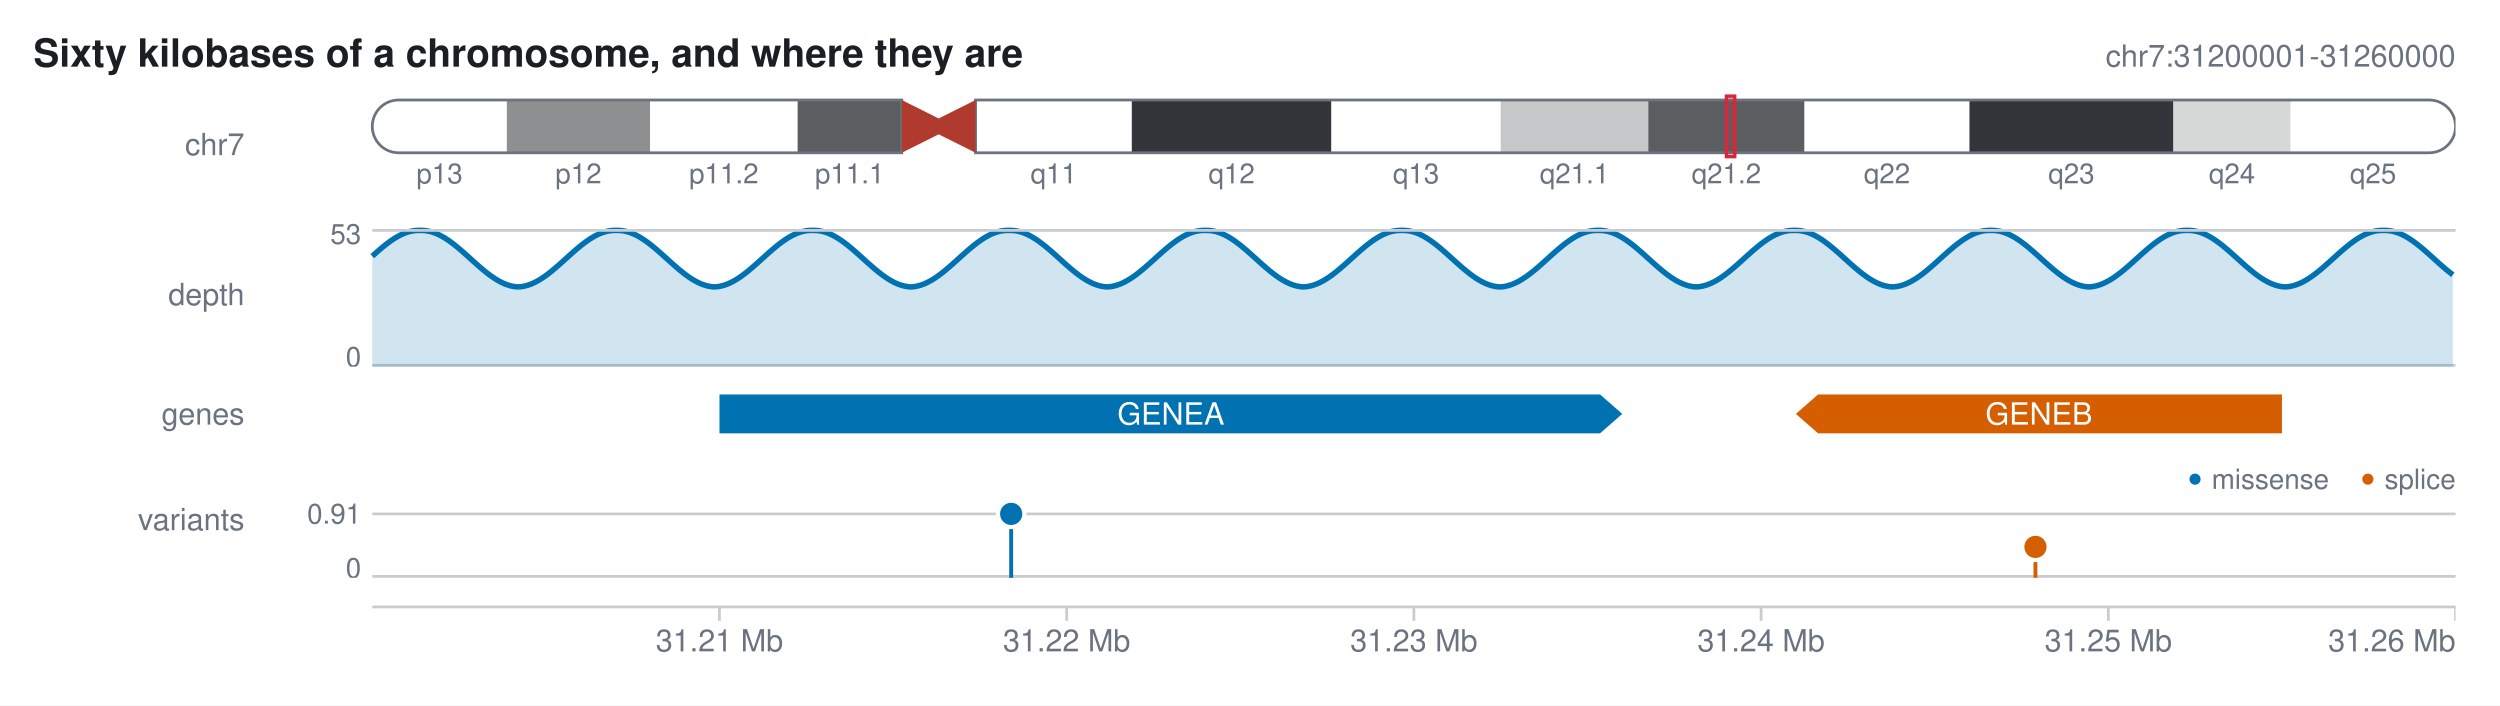
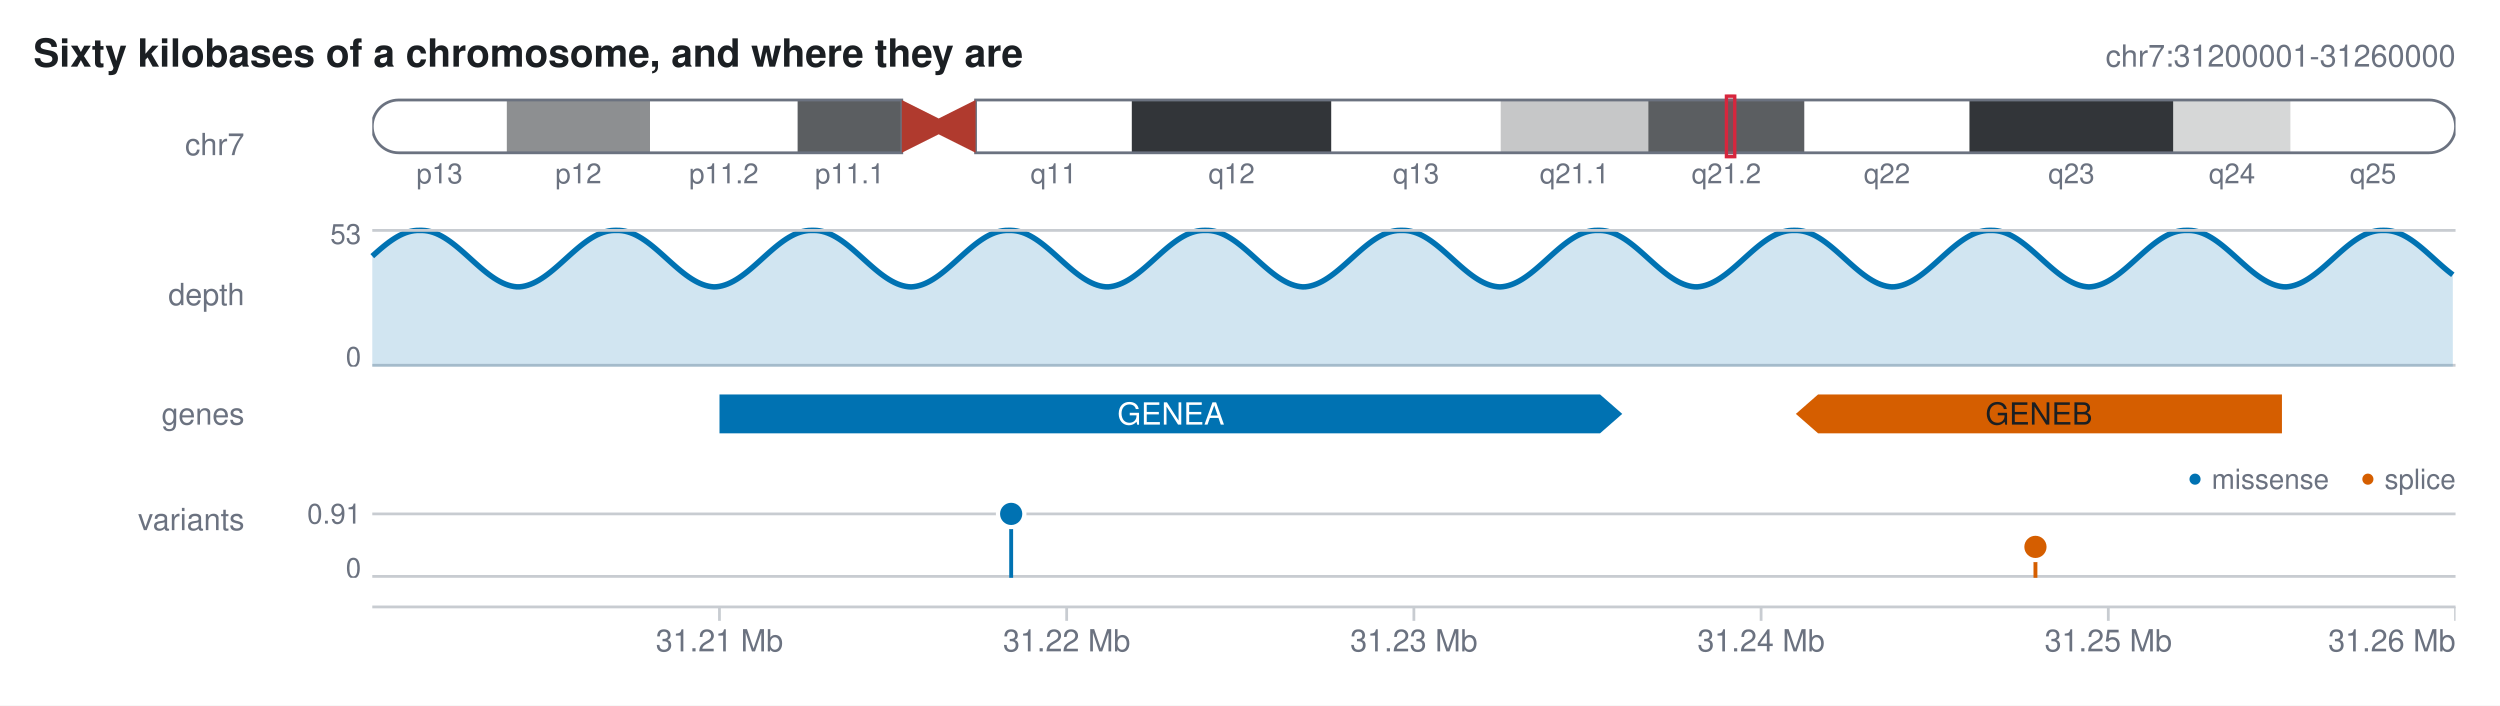
<svg xmlns="http://www.w3.org/2000/svg" width="900" height="254" viewBox="0 0 900 254" font-family="Helvetica, Arial, sans-serif" role="img" aria-labelledby="karyon-title karyon-desc">
  <defs>
    <clipPath id="karyon-clip-0">
-       <rect x="96" y="34" width="788" height="36" />
+       <rect x="134.02" y="34" width="749.98" height="36" />
    </clipPath>
    <clipPath id="karyon-clip-1">
      <path d="M143.52 36 L324.64 36 L324.64 55 L143.52 55 A9.5 9.5 0 0 1 143.52 36Z" />
    </clipPath>
    <clipPath id="karyon-clip-2">
      <path d="M351.202 36 L874.5 36 A9.5 9.5 0 0 1 874.5 55 L351.202 55 L351.202 36Z" />
    </clipPath>
    <clipPath id="karyon-clip-3">
      <rect x="96" y="80" width="788" height="52" />
    </clipPath>
    <clipPath id="karyon-clip-4">
-       <rect x="96" y="142" width="788" height="14" />
+       <rect x="134.02" y="142" width="749.98" height="14" />
    </clipPath>
    <clipPath id="karyon-clip-5">
-       <rect x="96" y="166" width="788" height="42" />
+       <rect x="106.56" y="166" width="777.44" height="42" />
    </clipPath>
    <clipPath id="karyon-clip-6">
-       <rect x="96" y="218" width="788" height="26" />
+       <rect x="134.02" y="218" width="749.98" height="26" />
    </clipPath>
  </defs>
  <rect x="0" y="0" width="900" height="254" fill="#ffffff" />
  <text x="12" y="24" fill="#1b1f23" font-size="14" text-anchor="start" font-weight="bold">Sixty kilobases of a chromosome, and where they are</text>
  <text x="884" y="24" fill="#6b7280" font-size="11" text-anchor="end">chr7:31200001-31260000</text>
  <text x="88" y="55.85" fill="#6b7280" font-size="11" text-anchor="end">chr7</text>
  <g clip-path="url(#karyon-clip-0)">
    <g clip-path="url(#karyon-clip-1)">
      <g>
        <rect x="134.02" y="36" width="48.436" height="19" fill="#ffffff" />
      </g>
      <g>
        <rect x="182.456" y="36" width="51.561" height="19" fill="#8d8f91" />
      </g>
      <g>
        <rect x="234.017" y="36" width="53.124" height="19" fill="#ffffff" />
      </g>
      <g>
        <rect x="287.141" y="36" width="37.499" height="19" fill="#5b5e61" />
      </g>
    </g>
    <path d="M143.52 36 L324.64 36 L324.64 55 L143.52 55 A9.5 9.5 0 0 1 143.52 36Z" fill="none" stroke="#6b7280" stroke-width="1" />
    <g clip-path="url(#karyon-clip-2)">
      <g>
        <rect x="351.202" y="36" width="56.248" height="19" fill="#ffffff" />
      </g>
      <g>
        <rect x="407.45" y="36" width="71.873" height="19" fill="#323539" />
      </g>
      <g>
        <rect x="479.323" y="36" width="60.936" height="19" fill="#ffffff" />
      </g>
      <g>
        <rect x="540.259" y="36" width="53.124" height="19" fill="#c6c7c8" />
      </g>
      <g>
        <rect x="593.383" y="36" width="56.249" height="19" fill="#5b5e61" />
      </g>
      <g>
        <rect x="649.631" y="36" width="59.373" height="19" fill="#ffffff" />
      </g>
      <g>
        <rect x="709.005" y="36" width="73.436" height="19" fill="#323539" />
      </g>
      <g>
        <rect x="782.44" y="36" width="42.186" height="19" fill="#d6d7d7" />
      </g>
      <g>
        <rect x="824.627" y="36" width="59.373" height="19" fill="#ffffff" />
      </g>
    </g>
    <path d="M351.202 36 L874.5 36 A9.5 9.5 0 0 1 874.5 55 L351.202 55 L351.202 36Z" fill="none" stroke="#6b7280" stroke-width="1" />
    <g>
      <polygon points="324.64,36 337.921,42.65 351.202,36 351.202,55 337.921,48.35 324.64,55" fill="#b03a2e" />
    </g>
    <text x="158.238" y="66" fill="#6b7280" font-size="10" text-anchor="middle">p13</text>
    <text x="208.237" y="66" fill="#6b7280" font-size="10" text-anchor="middle">p12</text>
    <text x="260.579" y="66" fill="#6b7280" font-size="10" text-anchor="middle">p11.2</text>
    <text x="305.89" y="66" fill="#6b7280" font-size="10" text-anchor="middle">p11.1</text>
    <text x="379.326" y="66" fill="#6b7280" font-size="10" text-anchor="middle">q11</text>
    <text x="443.387" y="66" fill="#6b7280" font-size="10" text-anchor="middle">q12</text>
    <text x="509.791" y="66" fill="#6b7280" font-size="10" text-anchor="middle">q13</text>
    <text x="566.821" y="66" fill="#6b7280" font-size="10" text-anchor="middle">q21.1</text>
    <text x="621.507" y="66" fill="#6b7280" font-size="10" text-anchor="middle">q21.2</text>
    <text x="679.318" y="66" fill="#6b7280" font-size="10" text-anchor="middle">q22</text>
    <text x="745.722" y="66" fill="#6b7280" font-size="10" text-anchor="middle">q23</text>
    <text x="803.533" y="66" fill="#6b7280" font-size="10" text-anchor="middle">q24</text>
    <text x="854.313" y="66" fill="#6b7280" font-size="10" text-anchor="middle">q25</text>
    <g pointer-events="none">
      <rect x="621.507" y="34" width="3" height="23" fill="#d7263d" fill-opacity="0.22" />
      <rect x="621.507" y="34.6" width="3" height="21.8" fill="none" stroke="#d7263d" stroke-width="1.2" />
    </g>
  </g>
  <text x="88" y="109.85" fill="#6b7280" font-size="11" text-anchor="end">depth</text>
  <g clip-path="url(#karyon-clip-3)">
    <line x1="134.02" y1="131.5" x2="884" y2="131.5" stroke="#c8ccd1" stroke-width="1" />
    <path d="M134.02 132 L134.02 92.221 L135.02 91.324 L136.02 90.442 L137.02 89.581 L138.02 88.747 L139.02 87.949 L140.02 87.191 L141.02 86.48 L142.02 85.821 L143.02 85.22 L144.02 84.682 L145.02 84.21 L146.02 83.809 L147.02 83.481 L148.02 83.229 L149.02 83.056 L150.02 82.962 L151.02 82.943 L152.02 82.948 L153.02 83.014 L154.02 83.161 L155.02 83.386 L156.02 83.688 L157.02 84.064 L158.02 84.512 L159.02 85.028 L160.02 85.608 L161.02 86.248 L162.02 86.941 L163.02 87.684 L164.02 88.469 L165.02 89.291 L166.02 90.144 L167.02 91.02 L168.02 91.912 L169.02 92.815 L170.02 93.719 L171.02 94.619 L172.02 95.507 L173.02 96.377 L174.02 97.22 L175.02 98.032 L176.02 98.804 L177.02 99.532 L178.02 100.209 L179.02 100.83 L180.02 101.391 L181.02 101.886 L182.02 102.312 L183.02 102.665 L184.02 102.943 L185.02 103.144 L186.02 103.265 L187.02 103.267 L188.02 103.148 L189.02 102.95 L190.02 102.674 L191.02 102.323 L192.02 101.899 L193.02 101.406 L194.02 100.847 L195.02 100.228 L196.02 99.552 L197.02 98.826 L198.02 98.055 L199.02 97.244 L200.02 96.401 L201.02 95.533 L202.02 94.645 L203.02 93.745 L204.02 92.841 L205.02 91.938 L206.02 91.045 L207.02 90.169 L208.02 89.316 L209.02 88.492 L210.02 87.706 L211.02 86.962 L212.02 86.267 L213.02 85.626 L214.02 85.044 L215.02 84.526 L216.02 84.076 L217.02 83.698 L218.02 83.393 L219.02 83.166 L220.02 83.017 L221.02 82.949 L222.02 82.943 L223.02 82.96 L224.02 83.052 L225.02 83.223 L226.02 83.472 L227.02 83.798 L228.02 84.197 L229.02 84.667 L230.02 85.204 L231.02 85.803 L232.02 86.46 L233.02 87.17 L234.02 87.926 L235.02 88.724 L236.02 89.556 L237.02 90.417 L238.02 91.299 L239.02 92.195 L240.02 93.099 L241.02 94.003 L242.02 94.9 L243.02 95.783 L244.02 96.645 L245.02 97.479 L246.02 98.279 L247.02 99.038 L248.02 99.75 L249.02 100.411 L250.02 101.013 L251.02 101.554 L252.02 102.027 L253.02 102.431 L254.02 102.761 L255.02 103.015 L256.02 103.19 L257.02 103.287 L258.02 103.239 L259.02 103.095 L260.02 102.872 L261.02 102.572 L262.02 102.197 L263.02 101.751 L264.02 101.237 L265.02 100.659 L266.02 100.021 L267.02 99.329 L268.02 98.588 L269.02 97.804 L270.02 96.983 L271.02 96.131 L272.02 95.256 L273.02 94.363 L274.02 93.461 L275.02 92.557 L276.02 91.656 L277.02 90.768 L278.02 89.898 L279.02 89.053 L280.02 88.241 L281.02 87.467 L282.02 86.738 L283.02 86.059 L284.02 85.437 L285.02 84.874 L286.02 84.377 L287.02 83.949 L288.02 83.594 L289.02 83.314 L290.02 83.111 L291.02 82.987 L292.02 82.943 L293.02 82.943 L294.02 82.98 L295.02 83.097 L296.02 83.293 L297.02 83.567 L298.02 83.916 L299.02 84.338 L300.02 84.829 L301.02 85.386 L302.02 86.003 L303.02 86.678 L304.02 87.402 L305.02 88.173 L306.02 88.982 L307.02 89.824 L308.02 90.692 L309.02 91.579 L310.02 92.479 L311.02 93.383 L312.02 94.286 L313.02 95.179 L314.02 96.056 L315.02 96.91 L316.02 97.734 L317.02 98.522 L318.02 99.267 L319.02 99.964 L320.02 100.606 L321.02 101.19 L322.02 101.71 L323.02 102.162 L324.02 102.542 L325.02 102.849 L326.02 103.078 L327.02 103.229 L328.02 103.291 L329.02 103.202 L330.02 103.033 L331.02 102.786 L332.02 102.462 L333.02 102.065 L334.02 101.597 L335.02 101.062 L336.02 100.465 L337.02 99.81 L338.02 99.101 L339.02 98.346 L340.02 97.55 L341.02 96.718 L342.02 95.858 L343.02 94.977 L344.02 94.081 L345.02 93.177 L346.02 92.273 L347.02 91.376 L348.02 90.492 L349.02 89.629 L350.02 88.794 L351.02 87.993 L352.02 87.233 L353.02 86.519 L354.02 85.858 L355.02 85.253 L356.02 84.711 L357.02 84.235 L358.02 83.83 L359.02 83.498 L360.02 83.241 L361.02 83.063 L362.02 82.965 L363.02 82.943 L364.02 82.946 L365.02 83.008 L366.02 83.15 L367.02 83.371 L368.02 83.668 L369.02 84.041 L370.02 84.485 L371.02 84.997 L372.02 85.573 L373.02 86.209 L374.02 86.9 L375.02 87.64 L376.02 88.423 L377.02 89.243 L378.02 90.094 L379.02 90.969 L380.02 91.861 L381.02 92.763 L382.02 93.667 L383.02 94.568 L384.02 95.457 L385.02 96.327 L386.02 97.173 L387.02 97.986 L388.02 98.761 L389.02 99.492 L390.02 100.172 L391.02 100.796 L392.02 101.36 L393.02 101.859 L394.02 102.289 L395.02 102.647 L396.02 102.929 L397.02 103.134 L398.02 103.26 L399.02 103.272 L400.02 103.157 L401.02 102.964 L402.02 102.692 L403.02 102.345 L404.02 101.925 L405.02 101.436 L406.02 100.881 L407.02 100.265 L408.02 99.593 L409.02 98.869 L410.02 98.1 L411.02 97.292 L412.02 96.451 L413.02 95.583 L414.02 94.696 L415.02 93.797 L416.02 92.893 L417.02 91.99 L418.02 91.096 L419.02 90.219 L420.02 89.364 L421.02 88.539 L422.02 87.75 L423.02 87.004 L424.02 86.305 L425.02 85.661 L426.02 85.076 L427.02 84.554 L428.02 84.1 L429.02 83.717 L430.02 83.409 L431.02 83.177 L432.02 83.024 L433.02 82.95 L434.02 82.943 L435.02 82.957 L436.02 83.044 L437.02 83.211 L438.02 83.456 L439.02 83.777 L440.02 84.173 L441.02 84.638 L442.02 85.171 L443.02 85.767 L444.02 86.421 L445.02 87.127 L446.02 87.882 L447.02 88.677 L448.02 89.508 L449.02 90.367 L450.02 91.248 L451.02 92.143 L452.02 93.047 L453.02 93.951 L454.02 94.849 L455.02 95.733 L456.02 96.596 L457.02 97.432 L458.02 98.234 L459.02 98.996 L460.02 99.711 L461.02 100.374 L462.02 100.98 L463.02 101.524 L464.02 102.002 L465.02 102.41 L466.02 102.744 L467.02 103.002 L468.02 103.182 L469.02 103.283 L470.02 103.245 L471.02 103.105 L472.02 102.887 L473.02 102.591 L474.02 102.221 L475.02 101.779 L476.02 101.269 L477.02 100.694 L478.02 100.06 L479.02 99.37 L480.02 98.632 L481.02 97.85 L482.02 97.031 L483.02 96.181 L484.02 95.306 L485.02 94.415 L486.02 93.513 L487.02 92.609 L488.02 91.708 L489.02 90.818 L490.02 89.947 L491.02 89.101 L492.02 88.287 L493.02 87.511 L494.02 86.779 L495.02 86.097 L496.02 85.471 L497.02 84.905 L498.02 84.404 L499.02 83.972 L500.02 83.612 L501.02 83.328 L502.02 83.12 L503.02 82.992 L504.02 82.944 L505.02 82.943 L506.02 82.976 L507.02 83.088 L508.02 83.28 L509.02 83.549 L510.02 83.894 L511.02 84.311 L512.02 84.799 L513.02 85.352 L514.02 85.966 L515.02 86.637 L516.02 87.36 L517.02 88.127 L518.02 88.934 L519.02 89.775 L520.02 90.641 L521.02 91.528 L522.02 92.427 L523.02 93.331 L524.02 94.234 L525.02 95.128 L526.02 96.006 L527.02 96.862 L528.02 97.688 L529.02 98.478 L530.02 99.226 L531.02 99.925 L532.02 100.571 L533.02 101.158 L534.02 101.682 L535.02 102.138 L536.02 102.523 L537.02 102.833 L538.02 103.067 L539.02 103.223 L540.02 103.294 L541.02 103.209 L542.02 103.045 L543.02 102.802 L544.02 102.483 L545.02 102.09 L546.02 101.626 L547.02 101.095 L548.02 100.501 L549.02 99.849 L550.02 99.143 L551.02 98.391 L552.02 97.596 L553.02 96.767 L554.02 95.908 L555.02 95.028 L556.02 94.132 L557.02 93.229 L558.02 92.325 L559.02 91.427 L560.02 90.542 L561.02 89.678 L562.02 88.842 L563.02 88.038 L564.02 87.276 L565.02 86.559 L566.02 85.894 L567.02 85.286 L568.02 84.74 L569.02 84.261 L570.02 83.851 L571.02 83.515 L572.02 83.254 L573.02 83.071 L574.02 82.968 L575.02 82.943 L576.02 82.945 L577.02 83.003 L578.02 83.14 L579.02 83.356 L580.02 83.649 L581.02 84.017 L582.02 84.457 L583.02 84.966 L584.02 85.539 L585.02 86.171 L586.02 86.859 L587.02 87.596 L588.02 88.377 L589.02 89.195 L590.02 90.044 L591.02 90.918 L592.02 91.809 L593.02 92.711 L594.02 93.615 L595.02 94.516 L596.02 95.406 L597.02 96.278 L598.02 97.125 L599.02 97.94 L600.02 98.718 L601.02 99.451 L602.02 100.134 L603.02 100.769 L604.02 101.336 L605.02 101.838 L606.02 102.271 L607.02 102.632 L608.02 102.918 L609.02 103.127 L610.02 103.256 L611.02 103.275 L612.02 103.164 L613.02 102.974 L614.02 102.706 L615.02 102.362 L616.02 101.946 L617.02 101.46 L618.02 100.908 L619.02 100.294 L620.02 99.624 L621.02 98.903 L622.02 98.135 L623.02 97.329 L624.02 96.489 L625.02 95.623 L626.02 94.737 L627.02 93.838 L628.02 92.933 L629.02 92.03 L630.02 91.136 L631.02 90.258 L632.02 89.402 L633.02 88.575 L634.02 87.785 L635.02 87.036 L636.02 86.336 L637.02 85.689 L638.02 85.101 L639.02 84.576 L640.02 84.119 L641.02 83.733 L642.02 83.421 L643.02 83.186 L644.02 83.029 L645.02 82.952 L646.02 82.943 L647.02 82.955 L648.02 83.039 L649.02 83.202 L650.02 83.443 L651.02 83.761 L652.02 84.153 L653.02 84.616 L654.02 85.146 L655.02 85.739 L656.02 86.39 L657.02 87.095 L658.02 87.847 L659.02 88.64 L660.02 89.47 L661.02 90.328 L662.02 91.208 L663.02 92.103 L664.02 93.006 L665.02 93.91 L666.02 94.808 L667.02 95.693 L668.02 96.558 L669.02 97.395 L670.02 98.199 L671.02 98.962 L672.02 99.68 L673.02 100.345 L674.02 100.954 L675.02 101.501 L676.02 101.982 L677.02 102.393 L678.02 102.73 L679.02 102.992 L680.02 103.176 L681.02 103.281 L682.02 103.249 L683.02 103.113 L684.02 102.898 L685.02 102.606 L686.02 102.239 L687.02 101.8 L688.02 101.293 L689.02 100.721 L690.02 100.089 L691.02 99.403 L692.02 98.666 L693.02 97.886 L694.02 97.068 L695.02 96.219 L696.02 95.346 L697.02 94.455 L698.02 93.554 L699.02 92.649 L700.02 91.748 L701.02 90.858 L702.02 89.986 L703.02 89.139 L704.02 88.323 L705.02 87.545 L706.02 86.811 L707.02 86.127 L708.02 85.498 L709.02 84.929 L710.02 84.425 L711.02 83.99 L712.02 83.627 L713.02 83.339 L714.02 83.128 L715.02 82.996 L716.02 82.944 L717.02 82.943 L718.02 82.973 L719.02 83.081 L720.02 83.269 L721.02 83.535 L722.02 83.877 L723.02 84.291 L724.02 84.775 L725.02 85.326 L726.02 85.937 L727.02 86.606 L728.02 87.326 L729.02 88.092 L730.02 88.897 L731.02 89.736 L732.02 90.602 L733.02 91.488 L734.02 92.386 L735.02 93.29 L736.02 94.194 L737.02 95.088 L738.02 95.967 L739.02 96.824 L740.02 97.651 L741.02 98.443 L742.02 99.193 L743.02 99.895 L744.02 100.543 L745.02 101.133 L746.02 101.659 L747.02 102.119 L748.02 102.507 L749.02 102.821 L750.02 103.058 L751.02 103.218 L752.02 103.296 L753.02 103.215 L754.02 103.054 L755.02 102.815 L756.02 102.499 L757.02 102.109 L758.02 101.648 L759.02 101.12 L760.02 100.529 L761.02 99.879 L762.02 99.176 L763.02 98.426 L764.02 97.633 L765.02 96.805 L766.02 95.947 L767.02 95.068 L768.02 94.173 L769.02 93.27 L770.02 92.365 L771.02 91.467 L772.02 90.582 L773.02 89.717 L774.02 88.879 L775.02 88.074 L776.02 87.309 L777.02 86.59 L778.02 85.923 L779.02 85.312 L780.02 84.764 L781.02 84.281 L782.02 83.868 L783.02 83.528 L784.02 83.264 L785.02 83.078 L786.02 82.971 L787.02 82.943 L788.02 82.945 L789.02 82.998 L790.02 83.132 L791.02 83.345 L792.02 83.634 L793.02 83.999 L794.02 84.436 L795.02 84.941 L796.02 85.511 L797.02 86.142 L798.02 86.827 L799.02 87.562 L800.02 88.341 L801.02 89.158 L802.02 90.006 L803.02 90.878 L804.02 91.769 L805.02 92.67 L806.02 93.575 L807.02 94.476 L808.02 95.366 L809.02 96.239 L810.02 97.087 L811.02 97.904 L812.02 98.684 L813.02 99.419 L814.02 100.104 L815.02 100.735 L816.02 101.305 L817.02 101.811 L818.02 102.248 L819.02 102.614 L820.02 102.904 L821.02 103.117 L822.02 103.251 L823.02 103.279 L824.02 103.173 L825.02 102.987 L826.02 102.723 L827.02 102.384 L828.02 101.972 L829.02 101.489 L830.02 100.941 L831.02 100.331 L832.02 99.664 L833.02 98.945 L834.02 98.181 L835.02 97.376 L836.02 96.538 L837.02 95.673 L838.02 94.788 L839.02 93.89 L840.02 92.985 L841.02 92.082 L842.02 91.187 L843.02 90.308 L844.02 89.45 L845.02 88.622 L846.02 87.829 L847.02 87.078 L848.02 86.375 L849.02 85.725 L850.02 85.133 L851.02 84.605 L852.02 84.143 L853.02 83.753 L854.02 83.437 L855.02 83.197 L856.02 83.036 L857.02 82.954 L858.02 82.943 L859.02 82.953 L860.02 83.032 L861.02 83.19 L862.02 83.427 L863.02 83.741 L864.02 84.129 L865.02 84.588 L866.02 85.114 L867.02 85.703 L868.02 86.351 L869.02 87.053 L870.02 87.802 L871.02 88.594 L872.02 89.421 L873.02 90.278 L874.02 91.157 L875.02 92.051 L876.02 92.954 L877.02 93.859 L878.02 94.757 L879.02 95.643 L880.02 96.509 L881.02 97.348 L882.02 98.153 L883.02 98.92 L883.02 132Z" fill="#0072b2" fill-opacity="0.18" />
    <polyline points="134.02,92.221 135.02,91.324 136.02,90.442 137.02,89.581 138.02,88.747 139.02,87.949 140.02,87.191 141.02,86.48 142.02,85.821 143.02,85.22 144.02,84.682 145.02,84.21 146.02,83.809 147.02,83.481 148.02,83.229 149.02,83.056 150.02,82.962 151.02,82.943 152.02,82.948 153.02,83.014 154.02,83.161 155.02,83.386 156.02,83.688 157.02,84.064 158.02,84.512 159.02,85.028 160.02,85.608 161.02,86.248 162.02,86.941 163.02,87.684 164.02,88.469 165.02,89.291 166.02,90.144 167.02,91.02 168.02,91.912 169.02,92.815 170.02,93.719 171.02,94.619 172.02,95.507 173.02,96.377 174.02,97.22 175.02,98.032 176.02,98.804 177.02,99.532 178.02,100.209 179.02,100.83 180.02,101.391 181.02,101.886 182.02,102.312 183.02,102.665 184.02,102.943 185.02,103.144 186.02,103.265 187.02,103.267 188.02,103.148 189.02,102.95 190.02,102.674 191.02,102.323 192.02,101.899 193.02,101.406 194.02,100.847 195.02,100.228 196.02,99.552 197.02,98.826 198.02,98.055 199.02,97.244 200.02,96.401 201.02,95.533 202.02,94.645 203.02,93.745 204.02,92.841 205.02,91.938 206.02,91.045 207.02,90.169 208.02,89.316 209.02,88.492 210.02,87.706 211.02,86.962 212.02,86.267 213.02,85.626 214.02,85.044 215.02,84.526 216.02,84.076 217.02,83.698 218.02,83.393 219.02,83.166 220.02,83.017 221.02,82.949 222.02,82.943 223.02,82.96 224.02,83.052 225.02,83.223 226.02,83.472 227.02,83.798 228.02,84.197 229.02,84.667 230.02,85.204 231.02,85.803 232.02,86.46 233.02,87.17 234.02,87.926 235.02,88.724 236.02,89.556 237.02,90.417 238.02,91.299 239.02,92.195 240.02,93.099 241.02,94.003 242.02,94.9 243.02,95.783 244.02,96.645 245.02,97.479 246.02,98.279 247.02,99.038 248.02,99.75 249.02,100.411 250.02,101.013 251.02,101.554 252.02,102.027 253.02,102.431 254.02,102.761 255.02,103.015 256.02,103.19 257.02,103.287 258.02,103.239 259.02,103.095 260.02,102.872 261.02,102.572 262.02,102.197 263.02,101.751 264.02,101.237 265.02,100.659 266.02,100.021 267.02,99.329 268.02,98.588 269.02,97.804 270.02,96.983 271.02,96.131 272.02,95.256 273.02,94.363 274.02,93.461 275.02,92.557 276.02,91.656 277.02,90.768 278.02,89.898 279.02,89.053 280.02,88.241 281.02,87.467 282.02,86.738 283.02,86.059 284.02,85.437 285.02,84.874 286.02,84.377 287.02,83.949 288.02,83.594 289.02,83.314 290.02,83.111 291.02,82.987 292.02,82.943 293.02,82.943 294.02,82.98 295.02,83.097 296.02,83.293 297.02,83.567 298.02,83.916 299.02,84.338 300.02,84.829 301.02,85.386 302.02,86.003 303.02,86.678 304.02,87.402 305.02,88.173 306.02,88.982 307.02,89.824 308.02,90.692 309.02,91.579 310.02,92.479 311.02,93.383 312.02,94.286 313.02,95.179 314.02,96.056 315.02,96.91 316.02,97.734 317.02,98.522 318.02,99.267 319.02,99.964 320.02,100.606 321.02,101.19 322.02,101.71 323.02,102.162 324.02,102.542 325.02,102.849 326.02,103.078 327.02,103.229 328.02,103.291 329.02,103.202 330.02,103.033 331.02,102.786 332.02,102.462 333.02,102.065 334.02,101.597 335.02,101.062 336.02,100.465 337.02,99.81 338.02,99.101 339.02,98.346 340.02,97.55 341.02,96.718 342.02,95.858 343.02,94.977 344.02,94.081 345.02,93.177 346.02,92.273 347.02,91.376 348.02,90.492 349.02,89.629 350.02,88.794 351.02,87.993 352.02,87.233 353.02,86.519 354.02,85.858 355.02,85.253 356.02,84.711 357.02,84.235 358.02,83.83 359.02,83.498 360.02,83.241 361.02,83.063 362.02,82.965 363.02,82.943 364.02,82.946 365.02,83.008 366.02,83.15 367.02,83.371 368.02,83.668 369.02,84.041 370.02,84.485 371.02,84.997 372.02,85.573 373.02,86.209 374.02,86.9 375.02,87.64 376.02,88.423 377.02,89.243 378.02,90.094 379.02,90.969 380.02,91.861 381.02,92.763 382.02,93.667 383.02,94.568 384.02,95.457 385.02,96.327 386.02,97.173 387.02,97.986 388.02,98.761 389.02,99.492 390.02,100.172 391.02,100.796 392.02,101.36 393.02,101.859 394.02,102.289 395.02,102.647 396.02,102.929 397.02,103.134 398.02,103.26 399.02,103.272 400.02,103.157 401.02,102.964 402.02,102.692 403.02,102.345 404.02,101.925 405.02,101.436 406.02,100.881 407.02,100.265 408.02,99.593 409.02,98.869 410.02,98.1 411.02,97.292 412.02,96.451 413.02,95.583 414.02,94.696 415.02,93.797 416.02,92.893 417.02,91.99 418.02,91.096 419.02,90.219 420.02,89.364 421.02,88.539 422.02,87.75 423.02,87.004 424.02,86.305 425.02,85.661 426.02,85.076 427.02,84.554 428.02,84.1 429.02,83.717 430.02,83.409 431.02,83.177 432.02,83.024 433.02,82.95 434.02,82.943 435.02,82.957 436.02,83.044 437.02,83.211 438.02,83.456 439.02,83.777 440.02,84.173 441.02,84.638 442.02,85.171 443.02,85.767 444.02,86.421 445.02,87.127 446.02,87.882 447.02,88.677 448.02,89.508 449.02,90.367 450.02,91.248 451.02,92.143 452.02,93.047 453.02,93.951 454.02,94.849 455.02,95.733 456.02,96.596 457.02,97.432 458.02,98.234 459.02,98.996 460.02,99.711 461.02,100.374 462.02,100.98 463.02,101.524 464.02,102.002 465.02,102.41 466.02,102.744 467.02,103.002 468.02,103.182 469.02,103.283 470.02,103.245 471.02,103.105 472.02,102.887 473.02,102.591 474.02,102.221 475.02,101.779 476.02,101.269 477.02,100.694 478.02,100.06 479.02,99.37 480.02,98.632 481.02,97.85 482.02,97.031 483.02,96.181 484.02,95.306 485.02,94.415 486.02,93.513 487.02,92.609 488.02,91.708 489.02,90.818 490.02,89.947 491.02,89.101 492.02,88.287 493.02,87.511 494.02,86.779 495.02,86.097 496.02,85.471 497.02,84.905 498.02,84.404 499.02,83.972 500.02,83.612 501.02,83.328 502.02,83.12 503.02,82.992 504.02,82.944 505.02,82.943 506.02,82.976 507.02,83.088 508.02,83.28 509.02,83.549 510.02,83.894 511.02,84.311 512.02,84.799 513.02,85.352 514.02,85.966 515.02,86.637 516.02,87.36 517.02,88.127 518.02,88.934 519.02,89.775 520.02,90.641 521.02,91.528 522.02,92.427 523.02,93.331 524.02,94.234 525.02,95.128 526.02,96.006 527.02,96.862 528.02,97.688 529.02,98.478 530.02,99.226 531.02,99.925 532.02,100.571 533.02,101.158 534.02,101.682 535.02,102.138 536.02,102.523 537.02,102.833 538.02,103.067 539.02,103.223 540.02,103.294 541.02,103.209 542.02,103.045 543.02,102.802 544.02,102.483 545.02,102.09 546.02,101.626 547.02,101.095 548.02,100.501 549.02,99.849 550.02,99.143 551.02,98.391 552.02,97.596 553.02,96.767 554.02,95.908 555.02,95.028 556.02,94.132 557.02,93.229 558.02,92.325 559.02,91.427 560.02,90.542 561.02,89.678 562.02,88.842 563.02,88.038 564.02,87.276 565.02,86.559 566.02,85.894 567.02,85.286 568.02,84.74 569.02,84.261 570.02,83.851 571.02,83.515 572.02,83.254 573.02,83.071 574.02,82.968 575.02,82.943 576.02,82.945 577.02,83.003 578.02,83.14 579.02,83.356 580.02,83.649 581.02,84.017 582.02,84.457 583.02,84.966 584.02,85.539 585.02,86.171 586.02,86.859 587.02,87.596 588.02,88.377 589.02,89.195 590.02,90.044 591.02,90.918 592.02,91.809 593.02,92.711 594.02,93.615 595.02,94.516 596.02,95.406 597.02,96.278 598.02,97.125 599.02,97.94 600.02,98.718 601.02,99.451 602.02,100.134 603.02,100.769 604.02,101.336 605.02,101.838 606.02,102.271 607.02,102.632 608.02,102.918 609.02,103.127 610.02,103.256 611.02,103.275 612.02,103.164 613.02,102.974 614.02,102.706 615.02,102.362 616.02,101.946 617.02,101.46 618.02,100.908 619.02,100.294 620.02,99.624 621.02,98.903 622.02,98.135 623.02,97.329 624.02,96.489 625.02,95.623 626.02,94.737 627.02,93.838 628.02,92.933 629.02,92.03 630.02,91.136 631.02,90.258 632.02,89.402 633.02,88.575 634.02,87.785 635.02,87.036 636.02,86.336 637.02,85.689 638.02,85.101 639.02,84.576 640.02,84.119 641.02,83.733 642.02,83.421 643.02,83.186 644.02,83.029 645.02,82.952 646.02,82.943 647.02,82.955 648.02,83.039 649.02,83.202 650.02,83.443 651.02,83.761 652.02,84.153 653.02,84.616 654.02,85.146 655.02,85.739 656.02,86.39 657.02,87.095 658.02,87.847 659.02,88.64 660.02,89.47 661.02,90.328 662.02,91.208 663.02,92.103 664.02,93.006 665.02,93.91 666.02,94.808 667.02,95.693 668.02,96.558 669.02,97.395 670.02,98.199 671.02,98.962 672.02,99.68 673.02,100.345 674.02,100.954 675.02,101.501 676.02,101.982 677.02,102.393 678.02,102.73 679.02,102.992 680.02,103.176 681.02,103.281 682.02,103.249 683.02,103.113 684.02,102.898 685.02,102.606 686.02,102.239 687.02,101.8 688.02,101.293 689.02,100.721 690.02,100.089 691.02,99.403 692.02,98.666 693.02,97.886 694.02,97.068 695.02,96.219 696.02,95.346 697.02,94.455 698.02,93.554 699.02,92.649 700.02,91.748 701.02,90.858 702.02,89.986 703.02,89.139 704.02,88.323 705.02,87.545 706.02,86.811 707.02,86.127 708.02,85.498 709.02,84.929 710.02,84.425 711.02,83.99 712.02,83.627 713.02,83.339 714.02,83.128 715.02,82.996 716.02,82.944 717.02,82.943 718.02,82.973 719.02,83.081 720.02,83.269 721.02,83.535 722.02,83.877 723.02,84.291 724.02,84.775 725.02,85.326 726.02,85.937 727.02,86.606 728.02,87.326 729.02,88.092 730.02,88.897 731.02,89.736 732.02,90.602 733.02,91.488 734.02,92.386 735.02,93.29 736.02,94.194 737.02,95.088 738.02,95.967 739.02,96.824 740.02,97.651 741.02,98.443 742.02,99.193 743.02,99.895 744.02,100.543 745.02,101.133 746.02,101.659 747.02,102.119 748.02,102.507 749.02,102.821 750.02,103.058 751.02,103.218 752.02,103.296 753.02,103.215 754.02,103.054 755.02,102.815 756.02,102.499 757.02,102.109 758.02,101.648 759.02,101.12 760.02,100.529 761.02,99.879 762.02,99.176 763.02,98.426 764.02,97.633 765.02,96.805 766.02,95.947 767.02,95.068 768.02,94.173 769.02,93.27 770.02,92.365 771.02,91.467 772.02,90.582 773.02,89.717 774.02,88.879 775.02,88.074 776.02,87.309 777.02,86.59 778.02,85.923 779.02,85.312 780.02,84.764 781.02,84.281 782.02,83.868 783.02,83.528 784.02,83.264 785.02,83.078 786.02,82.971 787.02,82.943 788.02,82.945 789.02,82.998 790.02,83.132 791.02,83.345 792.02,83.634 793.02,83.999 794.02,84.436 795.02,84.941 796.02,85.511 797.02,86.142 798.02,86.827 799.02,87.562 800.02,88.341 801.02,89.158 802.02,90.006 803.02,90.878 804.02,91.769 805.02,92.67 806.02,93.575 807.02,94.476 808.02,95.366 809.02,96.239 810.02,97.087 811.02,97.904 812.02,98.684 813.02,99.419 814.02,100.104 815.02,100.735 816.02,101.305 817.02,101.811 818.02,102.248 819.02,102.614 820.02,102.904 821.02,103.117 822.02,103.251 823.02,103.279 824.02,103.173 825.02,102.987 826.02,102.723 827.02,102.384 828.02,101.972 829.02,101.489 830.02,100.941 831.02,100.331 832.02,99.664 833.02,98.945 834.02,98.181 835.02,97.376 836.02,96.538 837.02,95.673 838.02,94.788 839.02,93.89 840.02,92.985 841.02,92.082 842.02,91.187 843.02,90.308 844.02,89.45 845.02,88.622 846.02,87.829 847.02,87.078 848.02,86.375 849.02,85.725 850.02,85.133 851.02,84.605 852.02,84.143 853.02,83.753 854.02,83.437 855.02,83.197 856.02,83.036 857.02,82.954 858.02,82.943 859.02,82.953 860.02,83.032 861.02,83.19 862.02,83.427 863.02,83.741 864.02,84.129 865.02,84.588 866.02,85.114 867.02,85.703 868.02,86.351 869.02,87.053 870.02,87.802 871.02,88.594 872.02,89.421 873.02,90.278 874.02,91.157 875.02,92.051 876.02,92.954 877.02,93.859 878.02,94.757 879.02,95.643 880.02,96.509 881.02,97.348 882.02,98.153 883.02,98.92" fill="none" stroke="#0072b2" stroke-width="2" stroke-linejoin="round" />
    <line x1="134.02" y1="82.943" x2="884" y2="82.943" stroke="#c8ccd1" stroke-width="1" />
    <text x="130.02" y="87.8" fill="#6b7280" font-size="10" text-anchor="end">53</text>
    <text x="130.02" y="132" fill="#6b7280" font-size="10" text-anchor="end">0</text>
  </g>
  <text x="88" y="152.85" fill="#6b7280" font-size="11" text-anchor="end">genes</text>
  <g clip-path="url(#karyon-clip-4)">
    <g>
      <polygon points="259.017,142 576.008,142 584.008,149 576.008,156 259.017,156" fill="#0072b2" />
      <text x="421.512" y="152.85" fill="#ffffff" font-size="11" text-anchor="middle">GENEA</text>
    </g>
    <g>
      <polygon points="821.502,142 654.506,142 646.506,149 654.506,156 821.502,156" fill="#d55e00" />
-       <text x="734.004" y="152.85" fill="#ffffff" font-size="11" text-anchor="middle">GENEB</text>
+       <text x="734.004" y="152.85" fill="#1b1f23" font-size="11" text-anchor="middle">GENEB</text>
    </g>
  </g>
  <text x="88" y="190.85" fill="#6b7280" font-size="11" text-anchor="end">variants</text>
  <g clip-path="url(#karyon-clip-5)">
    <line x1="134.02" y1="207.5" x2="884" y2="207.5" stroke="#c8ccd1" stroke-width="1" />
    <line x1="134.02" y1="185" x2="884" y2="185" stroke="#c8ccd1" stroke-width="1" />
    <text x="130.02" y="188.5" fill="#6b7280" font-size="10" text-anchor="end">0.91</text>
    <text x="130.02" y="208" fill="#6b7280" font-size="10" text-anchor="end">0</text>
    <g>
      <line x1="364.02" y1="208" x2="364.02" y2="185" stroke="#0072b2" stroke-width="1.4" />
      <circle cx="364.02" cy="185" r="5.5" fill="#ffffff" />
      <circle cx="364.02" cy="185" r="4" fill="#0072b2" />
    </g>
    <g>
      <line x1="732.76" y1="208" x2="732.76" y2="196.879" stroke="#d55e00" stroke-width="1.4" />
      <circle cx="732.76" cy="196.879" r="5.5" fill="#ffffff" />
      <circle cx="732.76" cy="196.879" r="4" fill="#d55e00" />
    </g>
    <circle cx="790.21" cy="172.5" r="2" fill="#0072b2" />
    <text x="796.21" y="176" fill="#6b7280" font-size="10" text-anchor="start">missense</text>
    <circle cx="852.44" cy="172.5" r="2" fill="#d55e00" />
    <text x="858.44" y="176" fill="#6b7280" font-size="10" text-anchor="start">splice</text>
  </g>
  <g clip-path="url(#karyon-clip-6)">
    <line x1="134.02" y1="218.5" x2="884" y2="218.5" stroke="#c8ccd1" stroke-width="1" />
    <line x1="259.004" y1="218.5" x2="259.004" y2="223.5" stroke="#c8ccd1" stroke-width="1" />
    <text x="259.004" y="234.5" fill="#6b7280" font-size="11" text-anchor="middle">31.21 Mb</text>
    <line x1="384.001" y1="218.5" x2="384.001" y2="223.5" stroke="#c8ccd1" stroke-width="1" />
    <text x="384.001" y="234.5" fill="#6b7280" font-size="11" text-anchor="middle">31.22 Mb</text>
    <line x1="508.998" y1="218.5" x2="508.998" y2="223.5" stroke="#c8ccd1" stroke-width="1" />
    <text x="508.998" y="234.5" fill="#6b7280" font-size="11" text-anchor="middle">31.23 Mb</text>
    <line x1="633.994" y1="218.5" x2="633.994" y2="223.5" stroke="#c8ccd1" stroke-width="1" />
    <text x="633.994" y="234.5" fill="#6b7280" font-size="11" text-anchor="middle">31.24 Mb</text>
    <line x1="758.991" y1="218.5" x2="758.991" y2="223.5" stroke="#c8ccd1" stroke-width="1" />
    <text x="758.991" y="234.5" fill="#6b7280" font-size="11" text-anchor="middle">31.25 Mb</text>
    <line x1="883.988" y1="218.5" x2="883.988" y2="223.5" stroke="#c8ccd1" stroke-width="1" />
    <text x="884" y="234.5" fill="#6b7280" font-size="11" text-anchor="end">31.26 Mb</text>
  </g>
</svg>
